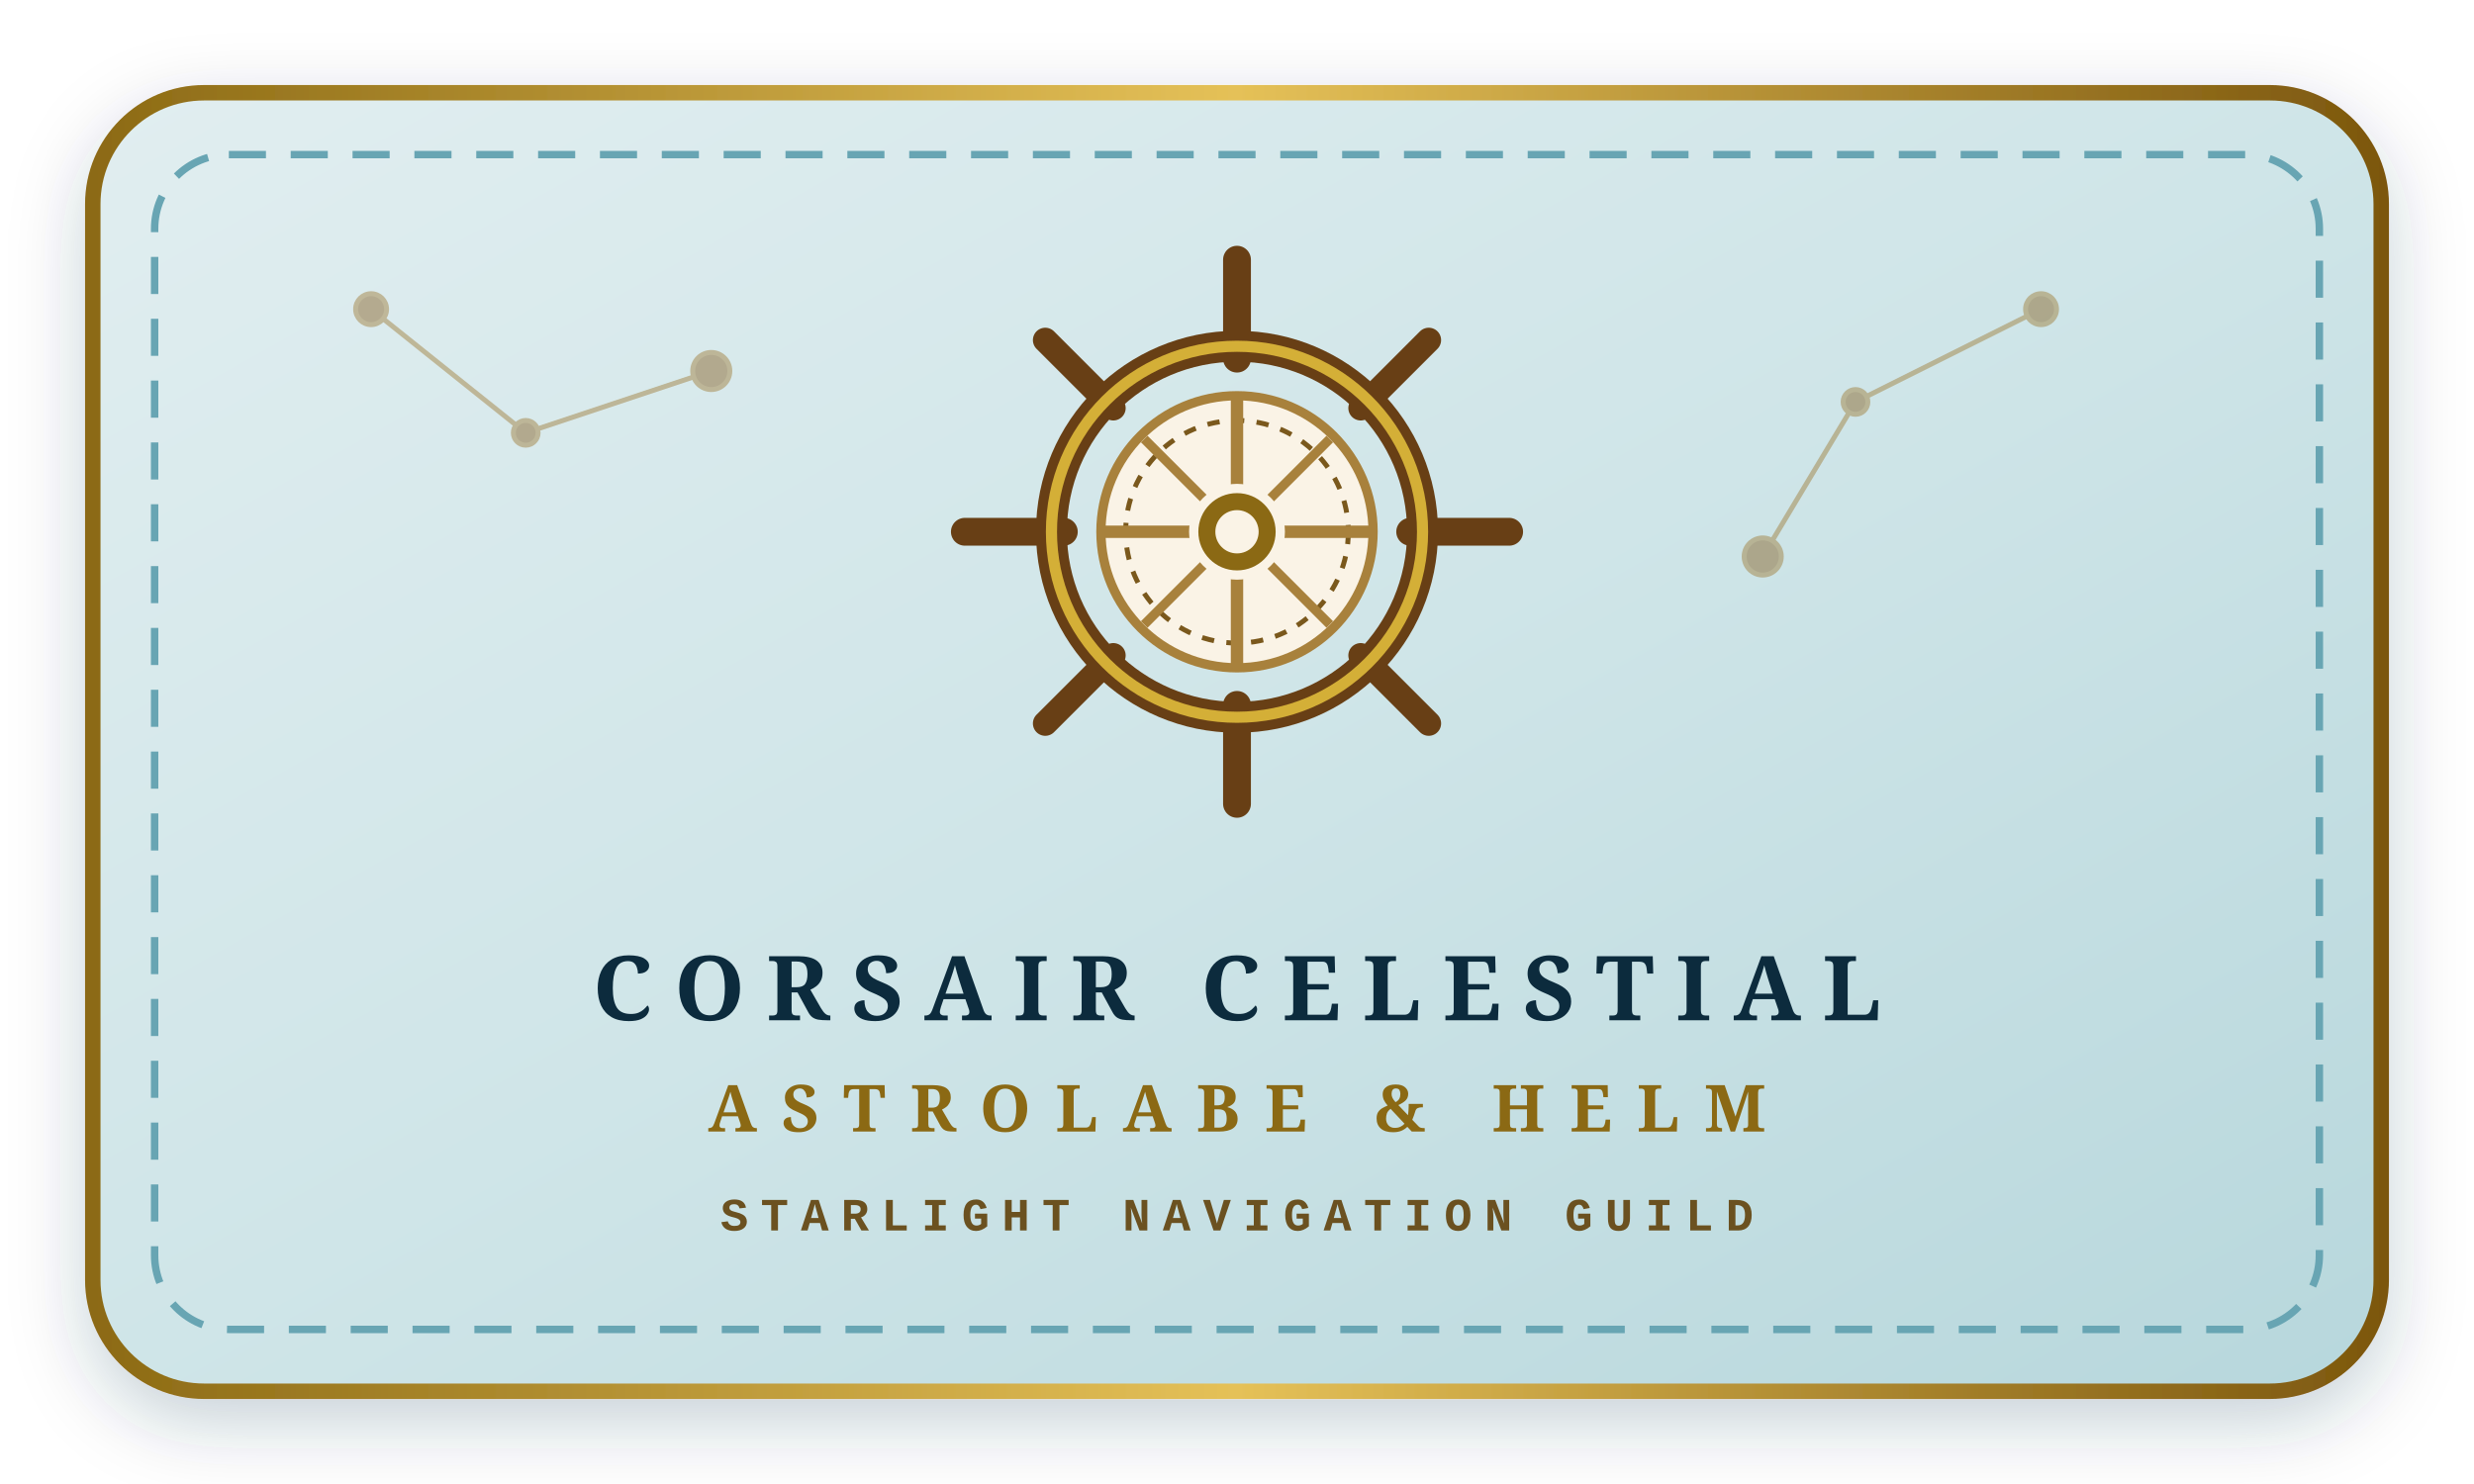
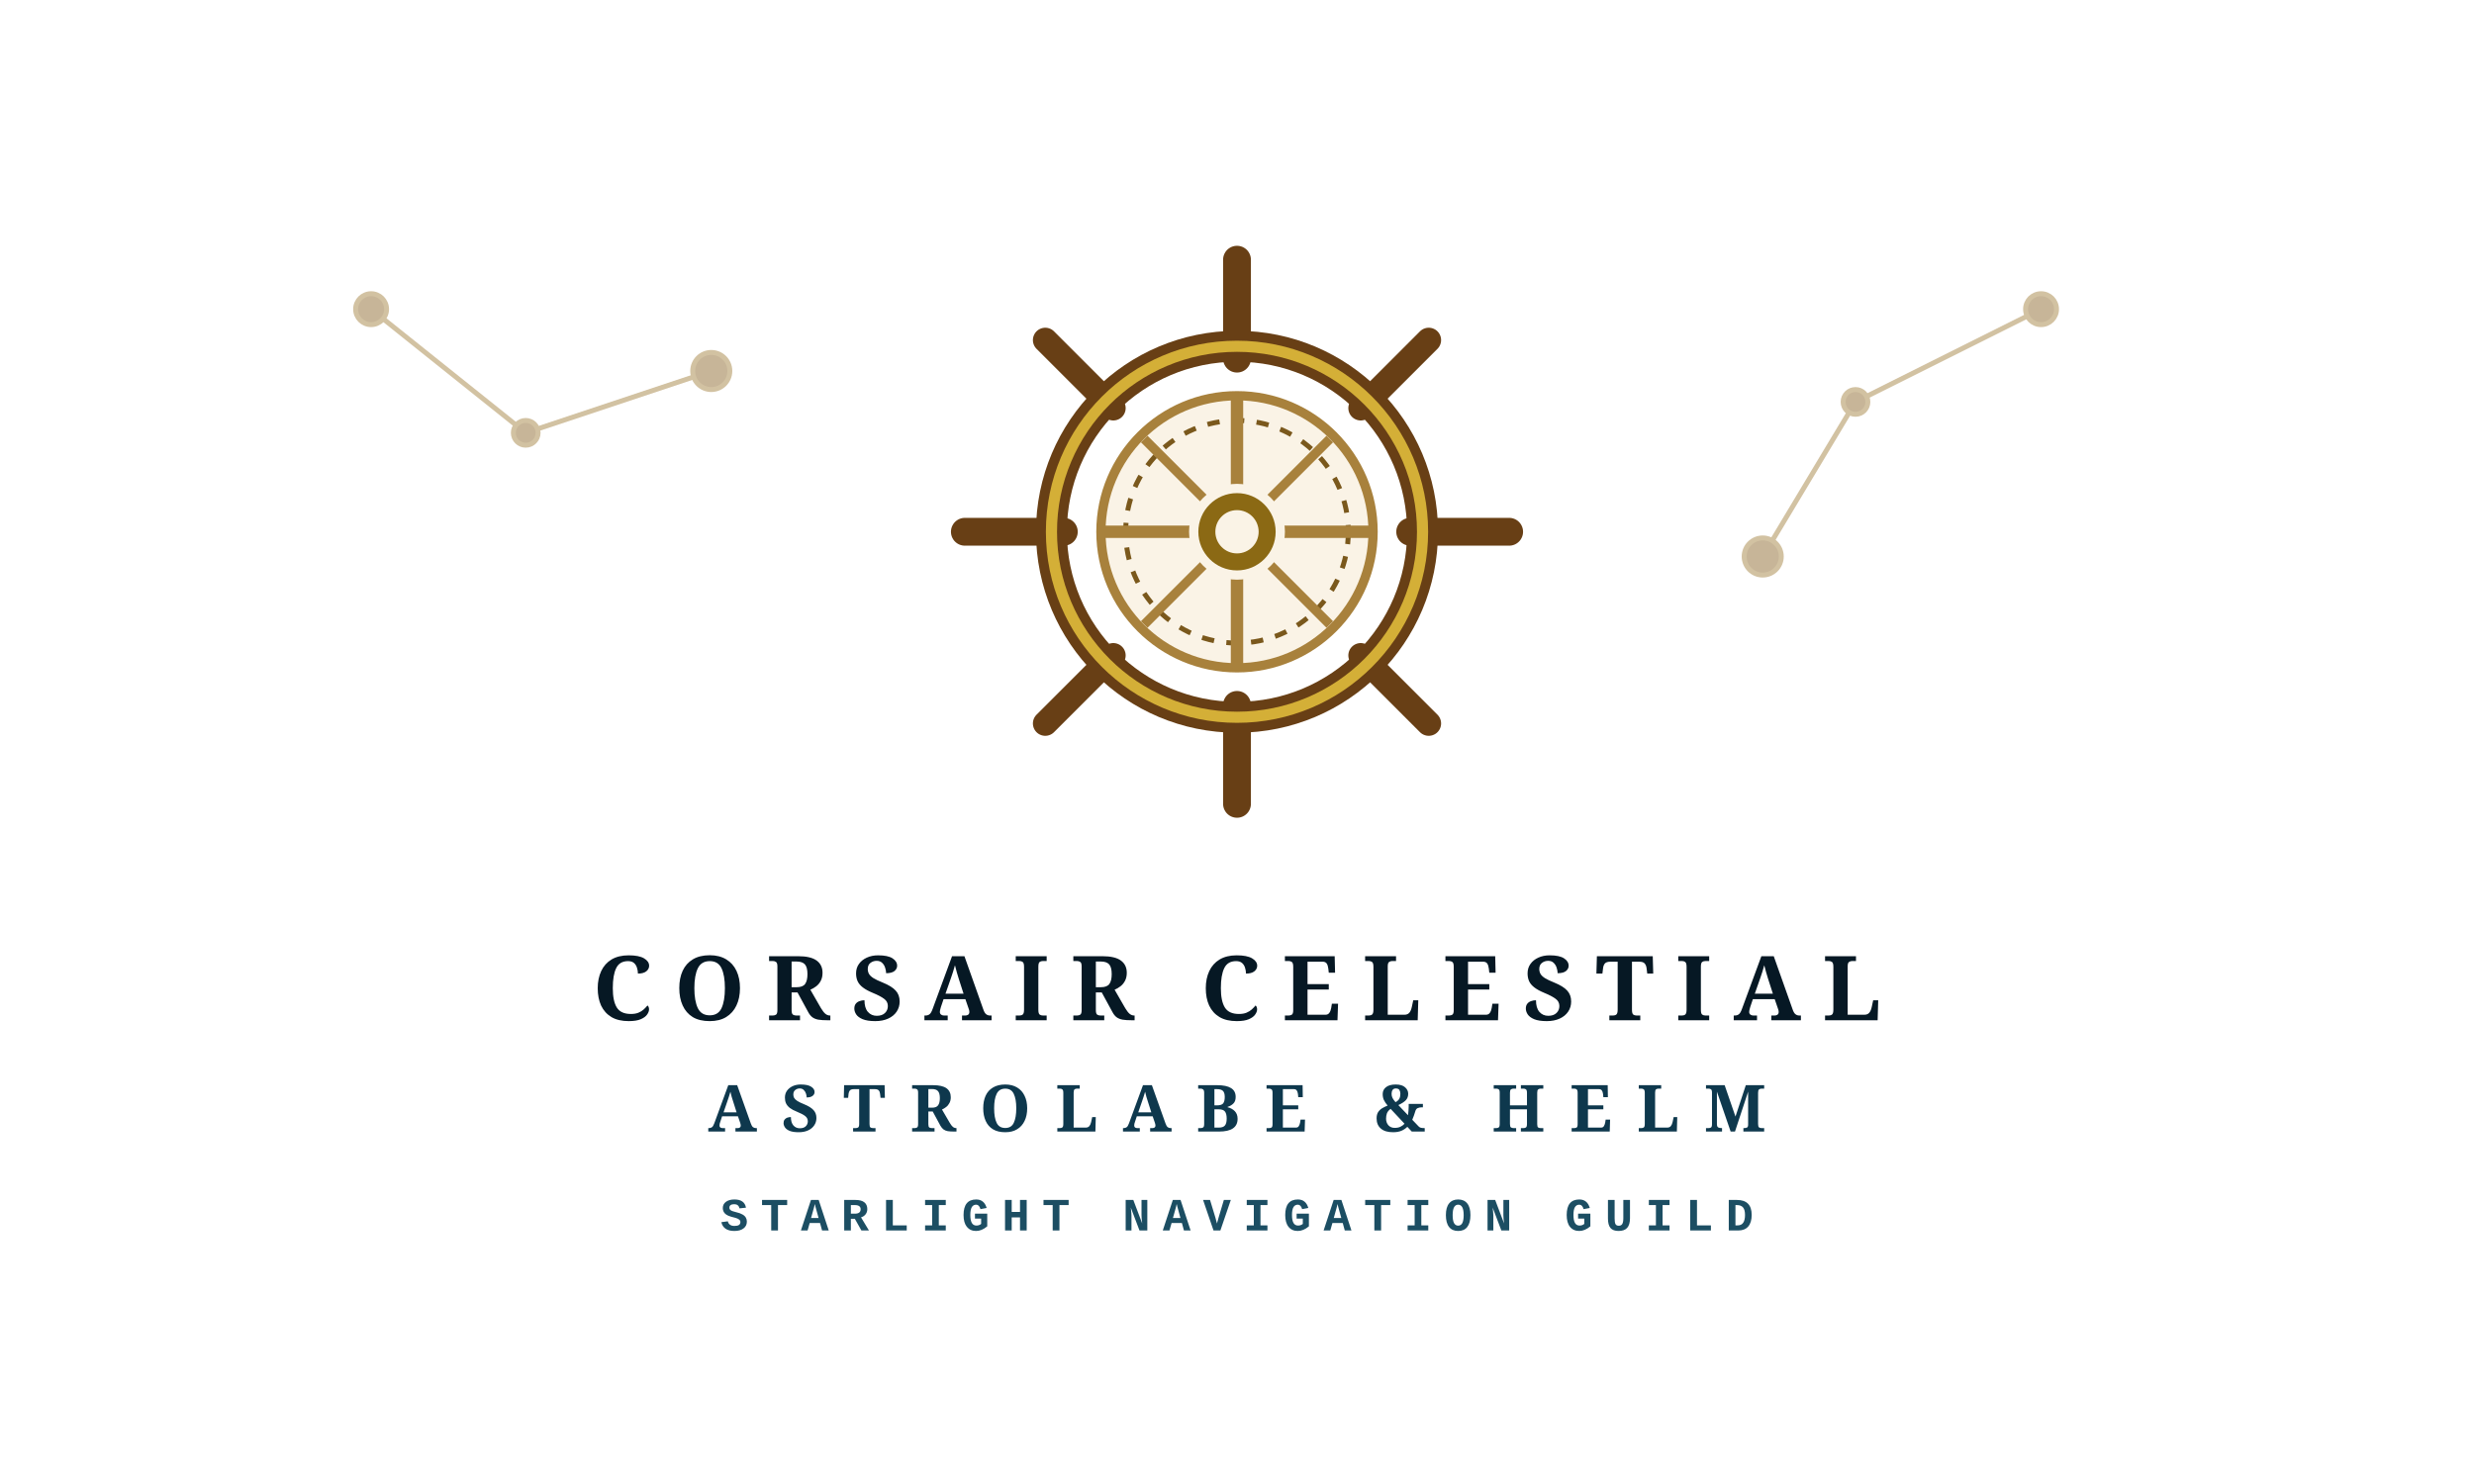
<svg xmlns="http://www.w3.org/2000/svg" viewBox="0 0 400 240" width="400" height="240">
  <defs>
    <linearGradient id="oceanPlacque" x1="0%" y1="0%" x2="100%" y2="100%">
      <stop offset="0%" stop-color="#E1EEF0" />
      <stop offset="50%" stop-color="#CFE5E8" />
      <stop offset="100%" stop-color="#B7D7DC" />
    </linearGradient>
    <linearGradient id="helmBrass" x1="0%" y1="0%" x2="100%" y2="100%">
      <stop offset="0%" stop-color="#F2DFB8" />
      <stop offset="50%" stop-color="#E2C997" />
      <stop offset="100%" stop-color="#CCA96B" />
    </linearGradient>
    <linearGradient id="goldRim" x1="0%" y1="0%" x2="100%" y2="0%">
      <stop offset="0%" stop-color="#8B6914" />
      <stop offset="50%" stop-color="#E5C158" />
      <stop offset="100%" stop-color="#7B560D" />
    </linearGradient>
    <filter id="helmShadow" x="-10%" y="-10%" width="120%" height="120%">
      <feDropShadow dx="0" dy="4" stdDeviation="6" flood-color="#0E384D" flood-opacity="0.22" />
    </filter>
  </defs>
-   <rect x="15" y="15" width="370" height="210" rx="18" fill="url(#oceanPlacque)" stroke="url(#goldRim)" stroke-width="2.5" filter="url(#helmShadow)" />
-   <rect x="25" y="25" width="350" height="190" rx="12" fill="none" stroke="#68A5B3" stroke-width="1.2" stroke-dasharray="6,4" />
  <g stroke="#9C7730" stroke-width="0.8" opacity="0.45">
    <line x1="60" y1="50" x2="85" y2="70" />
    <line x1="85" y1="70" x2="115" y2="60" />
    <circle cx="60" cy="50" r="2.5" fill="#825C1A" />
    <circle cx="85" cy="70" r="2" fill="#825C1A" />
    <circle cx="115" cy="60" r="3" fill="#825C1A" />
    <line x1="330" y1="50" x2="300" y2="65" />
    <line x1="300" y1="65" x2="285" y2="90" />
    <circle cx="330" cy="50" r="2.5" fill="#825C1A" />
    <circle cx="300" cy="65" r="2" fill="#825C1A" />
    <circle cx="285" cy="90" r="3" fill="#825C1A" />
  </g>
  <g transform="translate(200, 86)">
    <line x1="0" y1="-44" x2="0" y2="-28" stroke="#683F15" stroke-width="4.5" stroke-linecap="round" />
    <line x1="0" y1="28" x2="0" y2="44" stroke="#683F15" stroke-width="4.5" stroke-linecap="round" />
    <line x1="-44" y1="0" x2="-28" y2="0" stroke="#683F15" stroke-width="4.5" stroke-linecap="round" />
    <line x1="28" y1="0" x2="44" y2="0" stroke="#683F15" stroke-width="4.5" stroke-linecap="round" />
    <line x1="-31" y1="-31" x2="-20" y2="-20" stroke="#683F15" stroke-width="4" stroke-linecap="round" />
    <line x1="20" y1="20" x2="31" y2="31" stroke="#683F15" stroke-width="4" stroke-linecap="round" />
    <line x1="20" y1="-20" x2="31" y2="-31" stroke="#683F15" stroke-width="4" stroke-linecap="round" />
    <line x1="-31" y1="31" x2="-20" y2="20" stroke="#683F15" stroke-width="4" stroke-linecap="round" />
    <circle r="30" fill="none" stroke="#683F15" stroke-width="5" />
    <circle r="30" fill="none" stroke="#D4AF37" stroke-width="1.8" />
    <circle r="22" fill="#FAF3E6" stroke="#A8813C" stroke-width="1.5" />
    <circle r="18" fill="none" stroke="#7A581C" stroke-width="0.8" stroke-dasharray="2,2" />
    <line x1="0" y1="-22" x2="0" y2="22" stroke="#A8813C" stroke-width="2" />
    <line x1="-22" y1="0" x2="22" y2="0" stroke="#A8813C" stroke-width="2" />
    <line x1="-15" y1="-15" x2="15" y2="15" stroke="#A8813C" stroke-width="1.5" />
    <line x1="15" y1="-15" x2="-15" y2="15" stroke="#A8813C" stroke-width="1.5" />
    <circle r="7" fill="#8B6914" stroke="#FAF3E6" stroke-width="1.5" />
    <circle r="3.5" fill="#FAF3E6" />
  </g>
-   <text x="200" y="165" text-anchor="middle" font-family="'Cinzel', Georgia, serif" font-size="14.5" font-weight="800" fill="#0C2B3D" letter-spacing="3.5">CORSAIR CELESTIAL</text>
-   <text x="200" y="183" text-anchor="middle" font-family="'Cinzel', Georgia, serif" font-size="10.5" font-weight="700" fill="#8B6914" letter-spacing="4">ASTROLABE &amp; HELM</text>
-   <text x="200" y="199" text-anchor="middle" font-family="'Courier New', monospace" font-size="7.5" font-weight="600" fill="#6B5120" letter-spacing="2">STARLIGHT NAVIGATION GUILD</text>
+   <text x="200" y="165" text-anchor="middle" font-family="'Cinzel', Georgia, serif" font-size="14.5" font-weight="800" fill="#061824" letter-spacing="3.5">CORSAIR CELESTIAL</text>
+   <text x="200" y="183" text-anchor="middle" font-family="'Cinzel', Georgia, serif" font-size="10.5" font-weight="700" fill="#0E384D" letter-spacing="4">ASTROLABE &amp; HELM</text>
+   <text x="200" y="199" text-anchor="middle" font-family="'Courier New', monospace" font-size="7.5" font-weight="600" fill="#1C4E63" letter-spacing="2">STARLIGHT NAVIGATION GUILD</text>
</svg>
